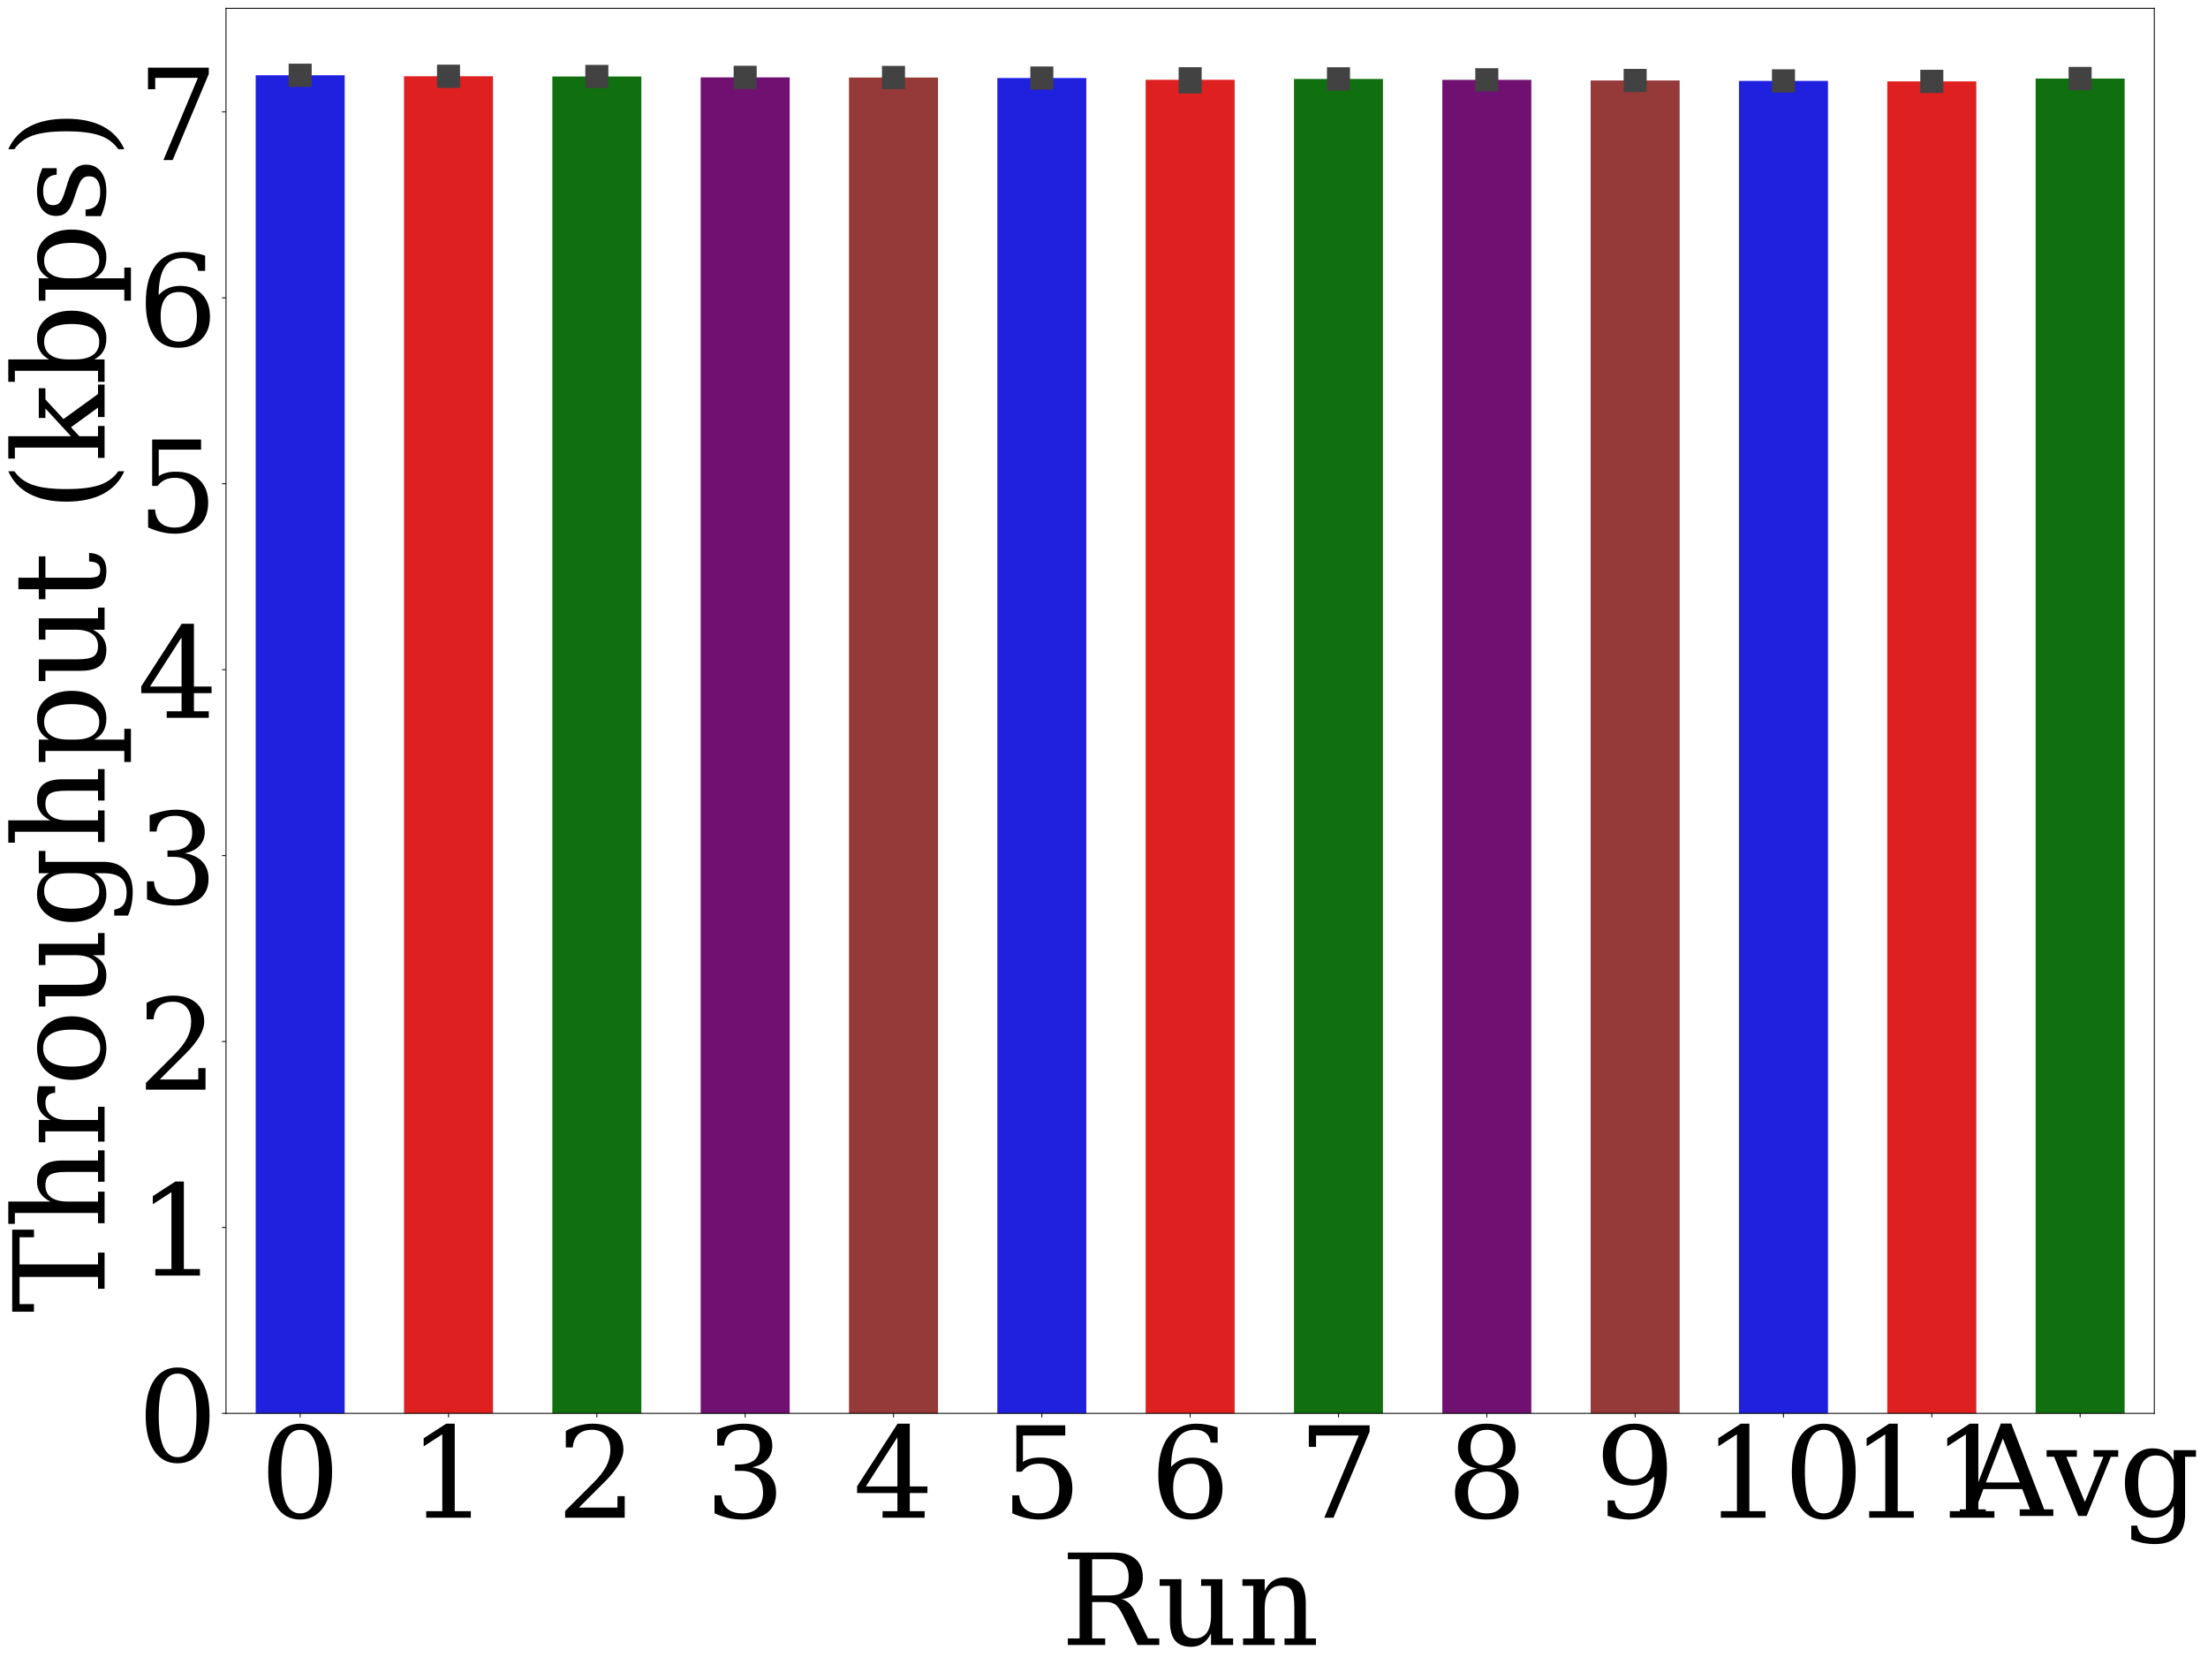
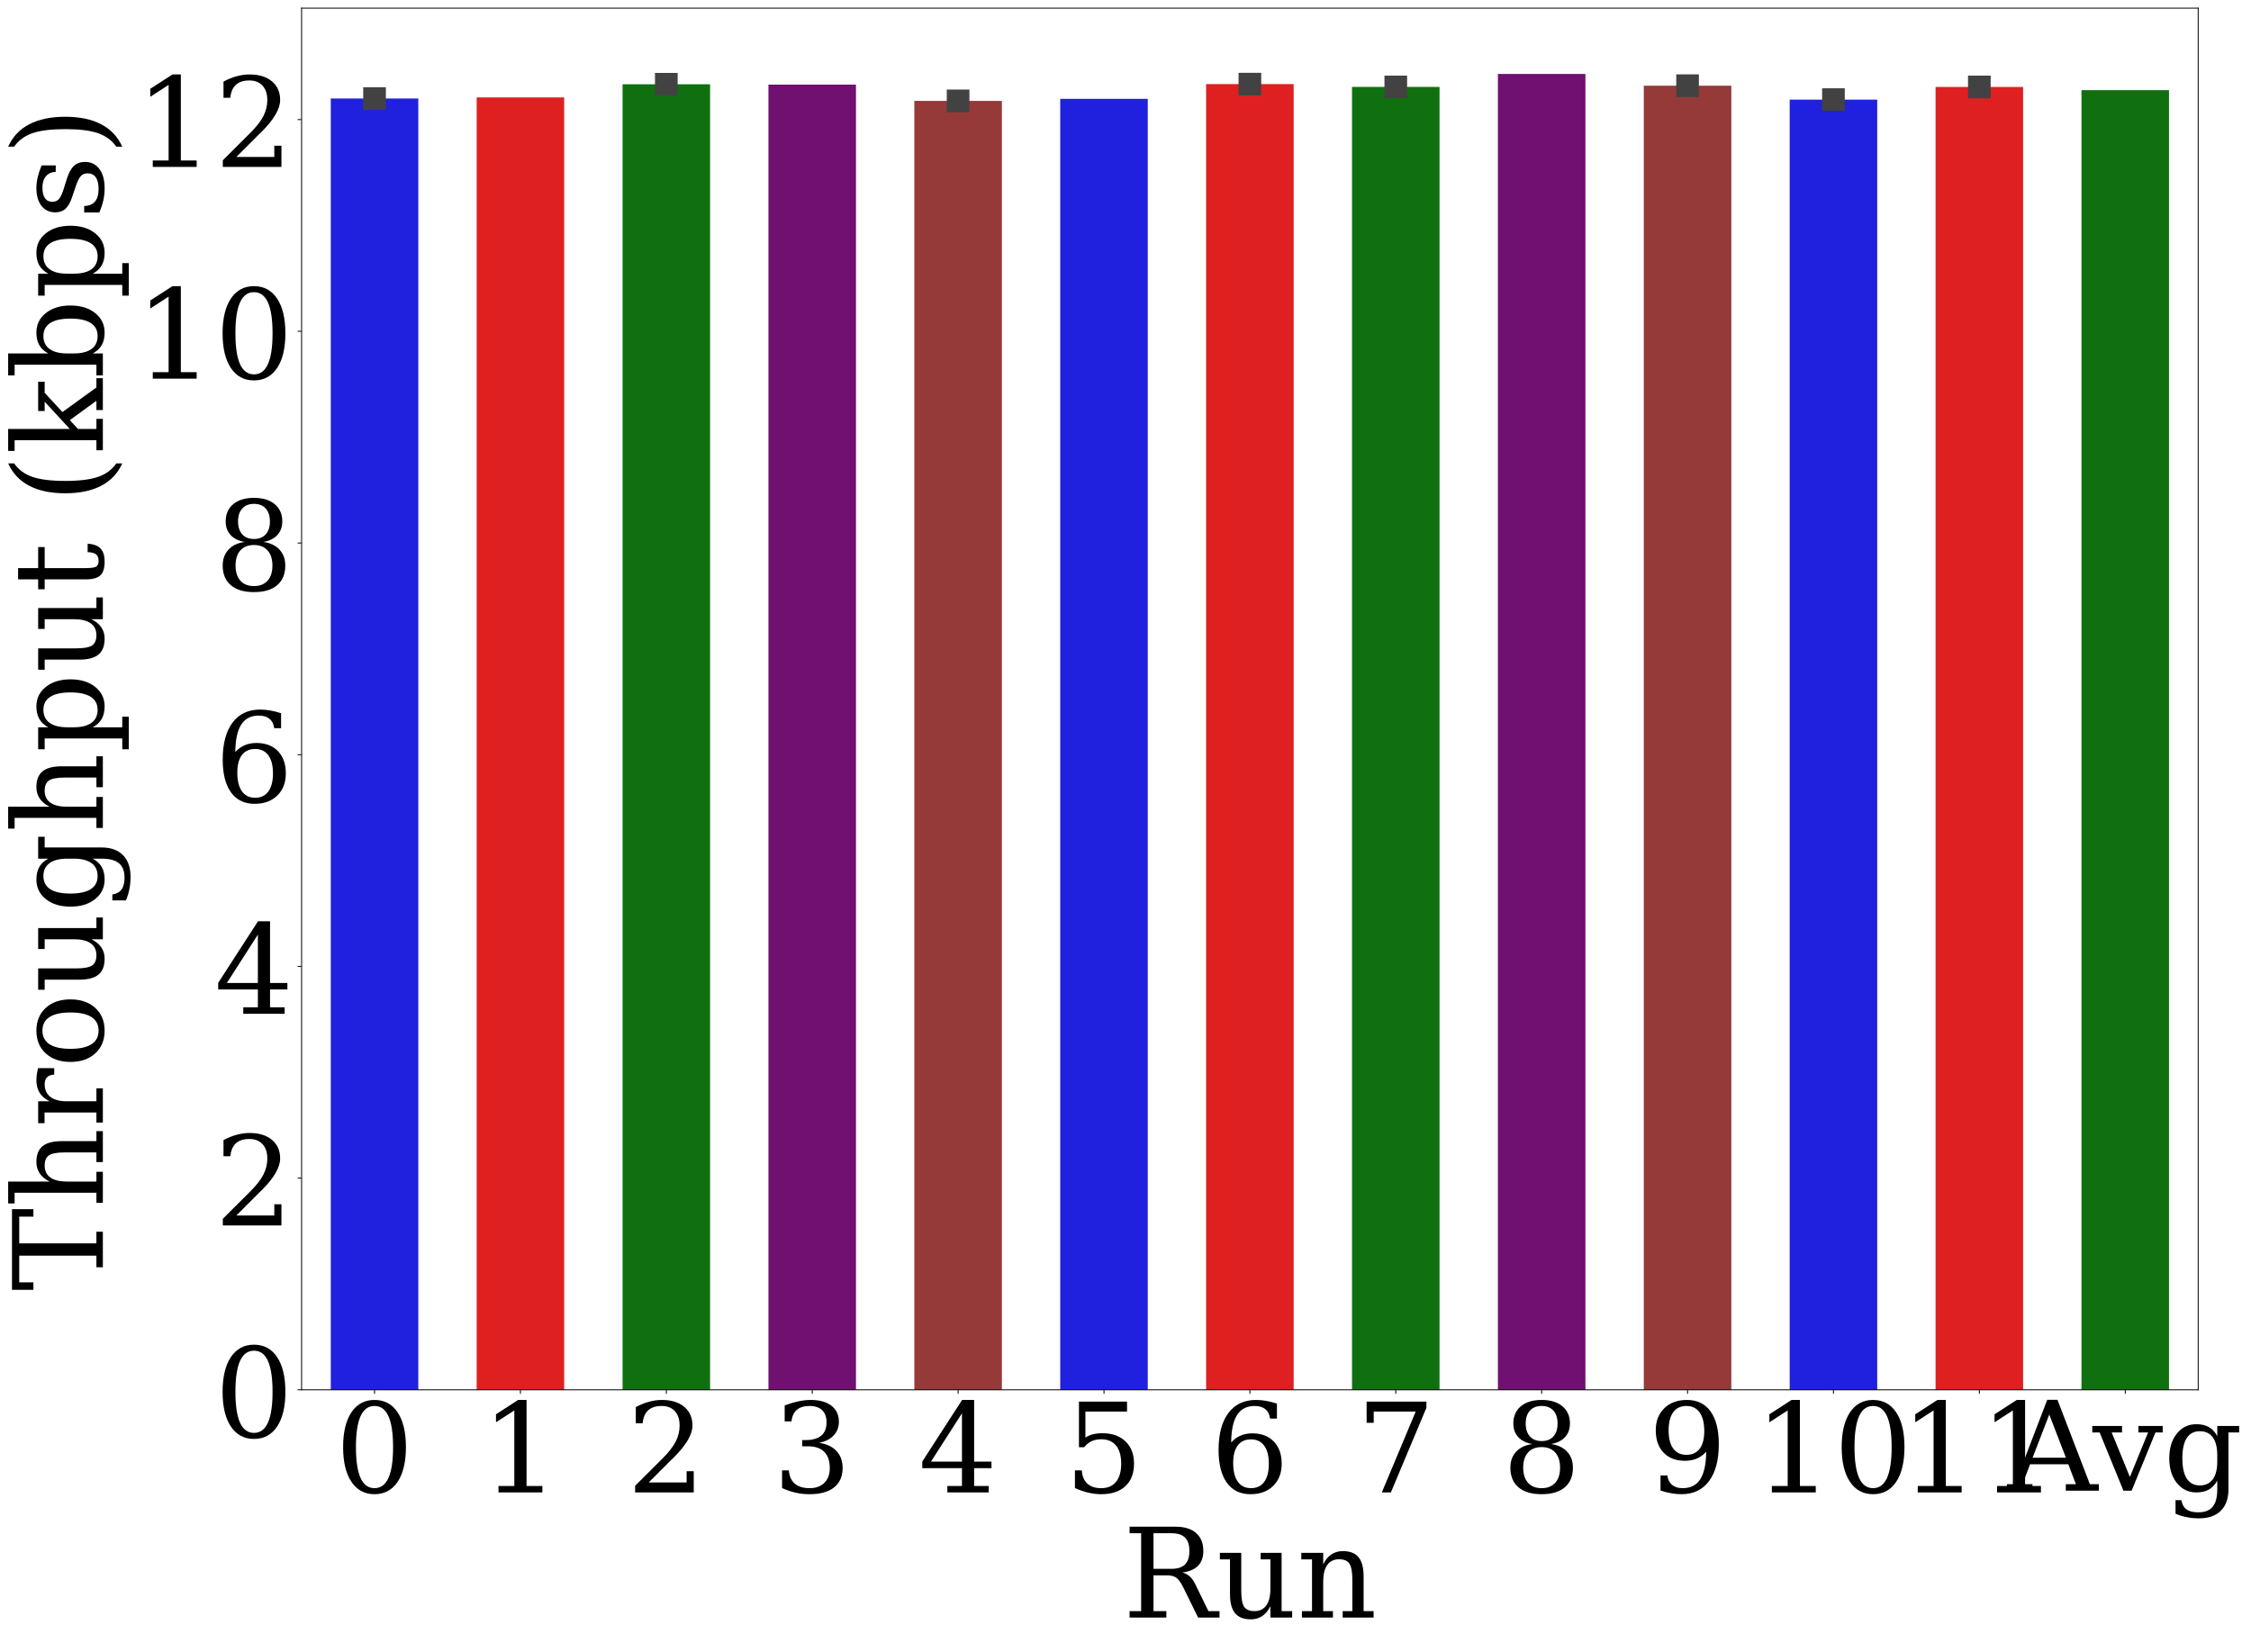
- <svg xmlns="http://www.w3.org/2000/svg" xmlns:xlink="http://www.w3.org/1999/xlink" width="1916.83pt" height="1457.999pt" viewBox="0 0 1916.83 1457.999" version="1.1">
+ <svg xmlns="http://www.w3.org/2000/svg" xmlns:xlink="http://www.w3.org/1999/xlink" width="1986.818pt" height="1457.999pt" viewBox="0 0 1986.818 1457.999" version="1.1">
  <defs>
    <style type="text/css">*{stroke-linejoin: round; stroke-linecap: butt}</style>
  </defs>
  <g id="figure_1">
    <g id="patch_1">
-       <path d="M 0 1457.999  L 1916.83 1457.999  L 1916.83 0  L 0 0  z " style="fill: #ffffff; stroke: #ffffff; stroke-linejoin: miter" />
+       <path d="M 0 1457.999  L 1986.818 1457.999  L 1986.818 0  L 0 0  z " style="fill: #ffffff; stroke: #ffffff; stroke-linejoin: miter" />
    </g>
    <g id="axes_1">
      <g id="patch_2">
-         <path d="M 196.211 1226.88  L 1870.211 1226.88  L 1870.211 7.2  L 196.211 7.2  z " style="fill: #ffffff" />
+         <path d="M 266.198 1226.88  L 1940.198 1226.88  L 1940.198 7.2  L 266.198 7.2  z " style="fill: #ffffff" />
      </g>
      <g id="patch_3">
-         <path d="M 221.965 1226.88  L 299.226 1226.88  L 299.226 65.323  L 221.965 65.323  z " clip-path="url(#p1a27d5c016)" style="fill: #2020df" />
+         <path d="M 291.952 1226.88  L 369.214 1226.88  L 369.214 86.959  L 291.952 86.959  z " clip-path="url(#p773e091f9c)" style="fill: #2020df" />
      </g>
      <g id="patch_4">
-         <path d="M 350.734 1226.88  L 427.996 1226.88  L 427.996 66.206  L 350.734 66.206  z " clip-path="url(#p1a27d5c016)" style="fill: #df2020" />
+         <path d="M 420.722 1226.88  L 497.983 1226.88  L 497.983 86.001  L 420.722 86.001  z " clip-path="url(#p773e091f9c)" style="fill: #df2020" />
      </g>
      <g id="patch_5">
-         <path d="M 479.503 1226.88  L 556.765 1226.88  L 556.765 66.378  L 479.503 66.378  z " clip-path="url(#p1a27d5c016)" style="fill: #107010" />
+         <path d="M 549.491 1226.88  L 626.752 1226.88  L 626.752 74.386  L 549.491 74.386  z " clip-path="url(#p773e091f9c)" style="fill: #107010" />
      </g>
      <g id="patch_6">
-         <path d="M 608.272 1226.88  L 685.534 1226.88  L 685.534 67.172  L 608.272 67.172  z " clip-path="url(#p1a27d5c016)" style="fill: #701070" />
+         <path d="M 678.26 1226.88  L 755.522 1226.88  L 755.522 74.693  L 678.26 74.693  z " clip-path="url(#p773e091f9c)" style="fill: #701070" />
      </g>
      <g id="patch_7">
-         <path d="M 737.042 1226.88  L 814.303 1226.88  L 814.303 67.305  L 737.042 67.305  z " clip-path="url(#p1a27d5c016)" style="fill: #963939" />
+         <path d="M 807.029 1226.88  L 884.291 1226.88  L 884.291 89.037  L 807.029 89.037  z " clip-path="url(#p773e091f9c)" style="fill: #963939" />
      </g>
      <g id="patch_8">
-         <path d="M 865.811 1226.88  L 943.072 1226.88  L 943.072 67.726  L 865.811 67.726  z " clip-path="url(#p1a27d5c016)" style="fill: #2020df" />
+         <path d="M 935.798 1226.88  L 1013.06 1226.88  L 1013.06 87.241  L 935.798 87.241  z " clip-path="url(#p773e091f9c)" style="fill: #2020df" />
      </g>
      <g id="patch_9">
-         <path d="M 994.58 1226.88  L 1071.842 1226.88  L 1071.842 69.283  L 994.58 69.283  z " clip-path="url(#p1a27d5c016)" style="fill: #df2020" />
+         <path d="M 1064.568 1226.88  L 1141.829 1226.88  L 1141.829 74.247  L 1064.568 74.247  z " clip-path="url(#p773e091f9c)" style="fill: #df2020" />
      </g>
      <g id="patch_10">
-         <path d="M 1123.349 1226.88  L 1200.611 1226.88  L 1200.611 68.522  L 1123.349 68.522  z " clip-path="url(#p1a27d5c016)" style="fill: #107010" />
+         <path d="M 1193.337 1226.88  L 1270.598 1226.88  L 1270.598 76.733  L 1193.337 76.733  z " clip-path="url(#p773e091f9c)" style="fill: #107010" />
      </g>
      <g id="patch_11">
-         <path d="M 1252.119 1226.88  L 1329.38 1226.88  L 1329.38 69.289  L 1252.119 69.289  z " clip-path="url(#p1a27d5c016)" style="fill: #701070" />
+         <path d="M 1322.106 1226.88  L 1399.368 1226.88  L 1399.368 65.28  L 1322.106 65.28  z " clip-path="url(#p773e091f9c)" style="fill: #701070" />
      </g>
      <g id="patch_12">
-         <path d="M 1380.888 1226.88  L 1458.149 1226.88  L 1458.149 69.89  L 1380.888 69.89  z " clip-path="url(#p1a27d5c016)" style="fill: #963939" />
+         <path d="M 1450.875 1226.88  L 1528.137 1226.88  L 1528.137 75.634  L 1450.875 75.634  z " clip-path="url(#p773e091f9c)" style="fill: #963939" />
      </g>
      <g id="patch_13">
-         <path d="M 1509.657 1226.88  L 1586.919 1226.88  L 1586.919 70.218  L 1509.657 70.218  z " clip-path="url(#p1a27d5c016)" style="fill: #2020df" />
+         <path d="M 1579.645 1226.88  L 1656.906 1226.88  L 1656.906 87.938  L 1579.645 87.938  z " clip-path="url(#p773e091f9c)" style="fill: #2020df" />
      </g>
      <g id="patch_14">
-         <path d="M 1638.426 1226.88  L 1715.688 1226.88  L 1715.688 70.652  L 1638.426 70.652  z " clip-path="url(#p1a27d5c016)" style="fill: #df2020" />
+         <path d="M 1708.414 1226.88  L 1785.675 1226.88  L 1785.675 76.774  L 1708.414 76.774  z " clip-path="url(#p773e091f9c)" style="fill: #df2020" />
      </g>
      <g id="patch_15">
-         <path d="M 1767.196 1226.88  L 1844.457 1226.88  L 1844.457 68.164  L 1767.196 68.164  z " clip-path="url(#p1a27d5c016)" style="fill: #107010" />
+         <path d="M 1837.183 1226.88  L 1914.445 1226.88  L 1914.445 79.577  L 1837.183 79.577  z " clip-path="url(#p773e091f9c)" style="fill: #107010" />
      </g>
      <g id="matplotlib.axis_1">
        <g id="xtick_1">
          <g id="line2d_1">
            <defs>
-               <path id="m9fafd3acef" d="M 0 0  L 0 3.5  " style="stroke: #000000; stroke-width: 0.8" />
+               <path id="m7bfd5d7190" d="M 0 0  L 0 3.5  " style="stroke: #000000; stroke-width: 0.8" />
            </defs>
            <g>
-               <use xlink:href="#m9fafd3acef" x="260.596" y="1226.88" style="stroke: #000000; stroke-width: 0.8" />
+               <use xlink:href="#m7bfd5d7190" x="330.583" y="1226.88" style="stroke: #000000; stroke-width: 0.8" />
            </g>
          </g>
          <g id="text_1">
-             <g transform="translate(225.6018 1317.463) scale(1.1 -1.1)">
+             <g transform="translate(295.5893 1317.463) scale(1.1 -1.1)">
              <defs>
                <path id="DejaVuSerif-30" d="M 2034 219  Q 2513 219 2750 744  Q 2988 1269 2988 2328  Q 2988 3391 2750 3916  Q 2513 4441 2034 4441  Q 1556 4441 1318 3916  Q 1081 3391 1081 2328  Q 1081 1269 1318 744  Q 1556 219 2034 219  z M 2034 -91  Q 1275 -91 848 546  Q 422 1184 422 2328  Q 422 3475 848 4112  Q 1275 4750 2034 4750  Q 2797 4750 3222 4112  Q 3647 3475 3647 2328  Q 3647 1184 3222 546  Q 2797 -91 2034 -91  z " transform="scale(0.015625)" />
              </defs>
              <use xlink:href="#DejaVuSerif-30" />
            </g>
          </g>
        </g>
        <g id="xtick_2">
          <g id="line2d_2">
            <g>
-               <use xlink:href="#m9fafd3acef" x="389.365" y="1226.88" style="stroke: #000000; stroke-width: 0.8" />
+               <use xlink:href="#m7bfd5d7190" x="459.352" y="1226.88" style="stroke: #000000; stroke-width: 0.8" />
            </g>
          </g>
          <g id="text_2">
-             <g transform="translate(354.371 1317.463) scale(1.1 -1.1)">
+             <g transform="translate(424.3585 1317.463) scale(1.1 -1.1)">
              <defs>
                <path id="DejaVuSerif-31" d="M 909 0  L 909 331  L 1722 331  L 1722 4213  L 781 3603  L 781 4013  L 1919 4750  L 2350 4750  L 2350 331  L 3163 331  L 3163 0  L 909 0  z " transform="scale(0.015625)" />
              </defs>
              <use xlink:href="#DejaVuSerif-31" />
            </g>
          </g>
        </g>
        <g id="xtick_3">
          <g id="line2d_3">
            <g>
-               <use xlink:href="#m9fafd3acef" x="518.134" y="1226.88" style="stroke: #000000; stroke-width: 0.8" />
+               <use xlink:href="#m7bfd5d7190" x="588.122" y="1226.88" style="stroke: #000000; stroke-width: 0.8" />
            </g>
          </g>
          <g id="text_3">
-             <g transform="translate(483.1403 1317.463) scale(1.1 -1.1)">
+             <g transform="translate(553.1278 1317.463) scale(1.1 -1.1)">
              <defs>
                <path id="DejaVuSerif-32" d="M 819 3553  L 469 3553  L 469 4384  Q 803 4563 1142 4656  Q 1481 4750 1806 4750  Q 2534 4750 2956 4397  Q 3378 4044 3378 3438  Q 3378 2753 2422 1800  Q 2347 1728 2309 1691  L 1131 513  L 3078 513  L 3078 1088  L 3444 1088  L 3444 0  L 434 0  L 434 341  L 1850 1753  Q 2319 2222 2519 2614  Q 2719 3006 2719 3438  Q 2719 3909 2473 4175  Q 2228 4441 1797 4441  Q 1350 4441 1106 4219  Q 863 3997 819 3553  z " transform="scale(0.015625)" />
              </defs>
              <use xlink:href="#DejaVuSerif-32" />
            </g>
          </g>
        </g>
        <g id="xtick_4">
          <g id="line2d_4">
            <g>
-               <use xlink:href="#m9fafd3acef" x="646.903" y="1226.88" style="stroke: #000000; stroke-width: 0.8" />
+               <use xlink:href="#m7bfd5d7190" x="716.891" y="1226.88" style="stroke: #000000; stroke-width: 0.8" />
            </g>
          </g>
          <g id="text_4">
-             <g transform="translate(611.9095 1317.463) scale(1.1 -1.1)">
+             <g transform="translate(681.897 1317.463) scale(1.1 -1.1)">
              <defs>
                <path id="DejaVuSerif-33" d="M 622 4469  Q 988 4606 1323 4678  Q 1659 4750 1953 4750  Q 2638 4750 3022 4454  Q 3406 4159 3406 3634  Q 3406 3213 3140 2930  Q 2875 2647 2388 2547  Q 2963 2466 3280 2130  Q 3597 1794 3597 1259  Q 3597 606 3158 257  Q 2719 -91 1894 -91  Q 1528 -91 1179 -12  Q 831 66 488 225  L 488 1131  L 838 1131  Q 869 681 1141 450  Q 1413 219 1906 219  Q 2384 219 2661 495  Q 2938 772 2938 1253  Q 2938 1803 2653 2086  Q 2369 2369 1819 2369  L 1522 2369  L 1522 2688  L 1678 2688  Q 2225 2688 2498 2914  Q 2772 3141 2772 3597  Q 2772 4006 2547 4223  Q 2322 4441 1900 4441  Q 1478 4441 1245 4241  Q 1013 4041 972 3647  L 622 3647  L 622 4469  z " transform="scale(0.015625)" />
              </defs>
              <use xlink:href="#DejaVuSerif-33" />
            </g>
          </g>
        </g>
        <g id="xtick_5">
          <g id="line2d_5">
            <g>
-               <use xlink:href="#m9fafd3acef" x="775.672" y="1226.88" style="stroke: #000000; stroke-width: 0.8" />
+               <use xlink:href="#m7bfd5d7190" x="845.66" y="1226.88" style="stroke: #000000; stroke-width: 0.8" />
            </g>
          </g>
          <g id="text_5">
-             <g transform="translate(740.6787 1317.463) scale(1.1 -1.1)">
+             <g transform="translate(810.6662 1317.463) scale(1.1 -1.1)">
              <defs>
                <path id="DejaVuSerif-34" d="M 2234 1581  L 2234 4063  L 641 1581  L 2234 1581  z M 3609 0  L 1484 0  L 1484 331  L 2234 331  L 2234 1247  L 197 1247  L 197 1588  L 2241 4750  L 2859 4750  L 2859 1581  L 3750 1581  L 3750 1247  L 2859 1247  L 2859 331  L 3609 331  L 3609 0  z " transform="scale(0.015625)" />
              </defs>
              <use xlink:href="#DejaVuSerif-34" />
            </g>
          </g>
        </g>
        <g id="xtick_6">
          <g id="line2d_6">
            <g>
-               <use xlink:href="#m9fafd3acef" x="904.442" y="1226.88" style="stroke: #000000; stroke-width: 0.8" />
+               <use xlink:href="#m7bfd5d7190" x="974.429" y="1226.88" style="stroke: #000000; stroke-width: 0.8" />
            </g>
          </g>
          <g id="text_6">
-             <g transform="translate(869.448 1317.463) scale(1.1 -1.1)">
+             <g transform="translate(939.4355 1317.463) scale(1.1 -1.1)">
              <defs>
                <path id="DejaVuSerif-35" d="M 3219 4666  L 3219 4153  L 1081 4153  L 1081 2816  Q 1244 2928 1461 2984  Q 1678 3041 1947 3041  Q 2703 3041 3140 2622  Q 3578 2203 3578 1478  Q 3578 738 3136 323  Q 2694 -91 1894 -91  Q 1572 -91 1234 -12  Q 897 66 544 225  L 544 1131  L 897 1131  Q 925 688 1179 453  Q 1434 219 1894 219  Q 2388 219 2653 544  Q 2919 869 2919 1478  Q 2919 2084 2655 2407  Q 2391 2731 1894 2731  Q 1613 2731 1398 2631  Q 1184 2531 1019 2322  L 750 2322  L 750 4666  L 3219 4666  z " transform="scale(0.015625)" />
              </defs>
              <use xlink:href="#DejaVuSerif-35" />
            </g>
          </g>
        </g>
        <g id="xtick_7">
          <g id="line2d_7">
            <g>
-               <use xlink:href="#m9fafd3acef" x="1033.211" y="1226.88" style="stroke: #000000; stroke-width: 0.8" />
+               <use xlink:href="#m7bfd5d7190" x="1103.198" y="1226.88" style="stroke: #000000; stroke-width: 0.8" />
            </g>
          </g>
          <g id="text_7">
-             <g transform="translate(998.2172 1317.463) scale(1.1 -1.1)">
+             <g transform="translate(1068.205 1317.463) scale(1.1 -1.1)">
              <defs>
                <path id="DejaVuSerif-36" d="M 2094 219  Q 2534 219 2771 542  Q 3009 866 3009 1472  Q 3009 2078 2771 2401  Q 2534 2725 2094 2725  Q 1647 2725 1412 2412  Q 1178 2100 1178 1509  Q 1178 888 1415 553  Q 1653 219 2094 219  z M 1075 2569  Q 1288 2803 1556 2918  Q 1825 3034 2163 3034  Q 2859 3034 3264 2615  Q 3669 2197 3669 1472  Q 3669 763 3233 336  Q 2797 -91 2069 -91  Q 1278 -91 853 498  Q 428 1088 428 2181  Q 428 3406 931 4078  Q 1434 4750 2350 4750  Q 2597 4750 2869 4703  Q 3141 4656 3425 4563  L 3425 3794  L 3072 3794  Q 3034 4109 2831 4275  Q 2628 4441 2284 4441  Q 1678 4441 1381 3981  Q 1084 3522 1075 2569  z " transform="scale(0.015625)" />
              </defs>
              <use xlink:href="#DejaVuSerif-36" />
            </g>
          </g>
        </g>
        <g id="xtick_8">
          <g id="line2d_8">
            <g>
-               <use xlink:href="#m9fafd3acef" x="1161.98" y="1226.88" style="stroke: #000000; stroke-width: 0.8" />
+               <use xlink:href="#m7bfd5d7190" x="1231.968" y="1226.88" style="stroke: #000000; stroke-width: 0.8" />
            </g>
          </g>
          <g id="text_8">
-             <g transform="translate(1126.986 1317.463) scale(1.1 -1.1)">
+             <g transform="translate(1196.974 1317.463) scale(1.1 -1.1)">
              <defs>
                <path id="DejaVuSerif-37" d="M 3609 4347  L 1784 0  L 1319 0  L 3059 4153  L 903 4153  L 903 3578  L 538 3578  L 538 4666  L 3609 4666  L 3609 4347  z " transform="scale(0.015625)" />
              </defs>
              <use xlink:href="#DejaVuSerif-37" />
            </g>
          </g>
        </g>
        <g id="xtick_9">
          <g id="line2d_9">
            <g>
-               <use xlink:href="#m9fafd3acef" x="1290.749" y="1226.88" style="stroke: #000000; stroke-width: 0.8" />
+               <use xlink:href="#m7bfd5d7190" x="1360.737" y="1226.88" style="stroke: #000000; stroke-width: 0.8" />
            </g>
          </g>
          <g id="text_9">
-             <g transform="translate(1255.756 1317.463) scale(1.1 -1.1)">
+             <g transform="translate(1325.743 1317.463) scale(1.1 -1.1)">
              <defs>
                <path id="DejaVuSerif-38" d="M 2981 1275  Q 2981 1775 2732 2051  Q 2484 2328 2034 2328  Q 1584 2328 1336 2051  Q 1088 1775 1088 1275  Q 1088 772 1336 495  Q 1584 219 2034 219  Q 2484 219 2732 495  Q 2981 772 2981 1275  z M 2853 3541  Q 2853 3966 2637 4203  Q 2422 4441 2034 4441  Q 1650 4441 1433 4203  Q 1216 3966 1216 3541  Q 1216 3113 1433 2875  Q 1650 2638 2034 2638  Q 2422 2638 2637 2875  Q 2853 3113 2853 3541  z M 2516 2484  Q 3047 2413 3344 2092  Q 3641 1772 3641 1275  Q 3641 619 3225 264  Q 2809 -91 2034 -91  Q 1263 -91 845 264  Q 428 619 428 1275  Q 428 1772 725 2092  Q 1022 2413 1556 2484  Q 1084 2569 832 2842  Q 581 3116 581 3541  Q 581 4103 968 4426  Q 1356 4750 2034 4750  Q 2713 4750 3100 4426  Q 3488 4103 3488 3541  Q 3488 3116 3236 2842  Q 2984 2569 2516 2484  z " transform="scale(0.015625)" />
              </defs>
              <use xlink:href="#DejaVuSerif-38" />
            </g>
          </g>
        </g>
        <g id="xtick_10">
          <g id="line2d_10">
            <g>
-               <use xlink:href="#m9fafd3acef" x="1419.519" y="1226.88" style="stroke: #000000; stroke-width: 0.8" />
+               <use xlink:href="#m7bfd5d7190" x="1489.506" y="1226.88" style="stroke: #000000; stroke-width: 0.8" />
            </g>
          </g>
          <g id="text_10">
-             <g transform="translate(1384.525 1317.463) scale(1.1 -1.1)">
+             <g transform="translate(1454.512 1317.463) scale(1.1 -1.1)">
              <defs>
                <path id="DejaVuSerif-39" d="M 2994 2091  Q 2784 1856 2512 1740  Q 2241 1625 1900 1625  Q 1206 1625 804 2044  Q 403 2463 403 3188  Q 403 3897 839 4323  Q 1275 4750 2003 4750  Q 2794 4750 3217 4161  Q 3641 3572 3641 2478  Q 3641 1253 3137 581  Q 2634 -91 1722 -91  Q 1475 -91 1203 -44  Q 931 3 647 97  L 647 872  L 997 872  Q 1038 556 1241 387  Q 1444 219 1784 219  Q 2391 219 2687 676  Q 2984 1134 2994 2091  z M 1978 4441  Q 1534 4441 1298 4117  Q 1063 3794 1063 3188  Q 1063 2581 1298 2256  Q 1534 1931 1978 1931  Q 2422 1931 2658 2245  Q 2894 2559 2894 3150  Q 2894 3772 2656 4106  Q 2419 4441 1978 4441  z " transform="scale(0.015625)" />
              </defs>
              <use xlink:href="#DejaVuSerif-39" />
            </g>
          </g>
        </g>
        <g id="xtick_11">
          <g id="line2d_11">
            <g>
-               <use xlink:href="#m9fafd3acef" x="1548.288" y="1226.88" style="stroke: #000000; stroke-width: 0.8" />
+               <use xlink:href="#m7bfd5d7190" x="1618.275" y="1226.88" style="stroke: #000000; stroke-width: 0.8" />
            </g>
          </g>
          <g id="text_11">
-             <g transform="translate(1478.3 1317.463) scale(1.1 -1.1)">
+             <g transform="translate(1548.288 1317.463) scale(1.1 -1.1)">
              <use xlink:href="#DejaVuSerif-31" />
              <use xlink:href="#DejaVuSerif-30" x="63.623" />
            </g>
          </g>
        </g>
        <g id="xtick_12">
          <g id="line2d_12">
            <g>
-               <use xlink:href="#m9fafd3acef" x="1677.057" y="1226.88" style="stroke: #000000; stroke-width: 0.8" />
+               <use xlink:href="#m7bfd5d7190" x="1747.045" y="1226.88" style="stroke: #000000; stroke-width: 0.8" />
            </g>
          </g>
          <g id="text_12">
-             <g transform="translate(1607.07 1317.463) scale(1.1 -1.1)">
+             <g transform="translate(1677.057 1317.463) scale(1.1 -1.1)">
              <use xlink:href="#DejaVuSerif-31" />
              <use xlink:href="#DejaVuSerif-31" x="63.623" />
            </g>
          </g>
        </g>
        <g id="xtick_13">
          <g id="line2d_13">
            <g>
-               <use xlink:href="#m9fafd3acef" x="1805.826" y="1226.88" style="stroke: #000000; stroke-width: 0.8" />
+               <use xlink:href="#m7bfd5d7190" x="1875.814" y="1226.88" style="stroke: #000000; stroke-width: 0.8" />
            </g>
          </g>
          <g id="text_13">
-             <g transform="translate(1702.022 1315.899) scale(1.1 -1.1)">
+             <g transform="translate(1772.01 1315.899) scale(1.1 -1.1)">
              <defs>
                <path id="DejaVuSerif-41" d="M 1281 1691  L 2994 1691  L 2138 3909  L 1281 1691  z M -38 0  L -38 331  L 372 331  L 2034 4666  L 2559 4666  L 4225 331  L 4684 331  L 4684 0  L 2988 0  L 2988 331  L 3506 331  L 3116 1356  L 1153 1356  L 763 331  L 1275 331  L 1275 0  L -38 0  z " transform="scale(0.015625)" />
                <path id="DejaVuSerif-76" d="M 1581 0  L 359 2988  L -19 2988  L -19 3322  L 1509 3322  L 1509 2988  L 978 2988  L 1913 703  L 2847 2988  L 2350 2988  L 2350 3322  L 3597 3322  L 3597 2988  L 3225 2988  L 2003 0  L 1581 0  z " transform="scale(0.015625)" />
                <path id="DejaVuSerif-67" d="M 3359 2988  L 3359 72  Q 3359 -644 2965 -1033  Q 2572 -1422 1844 -1422  Q 1516 -1422 1216 -1362  Q 916 -1303 641 -1184  L 641 -488  L 941 -488  Q 997 -813 1206 -963  Q 1416 -1113 1806 -1113  Q 2313 -1113 2548 -827  Q 2784 -541 2784 72  L 2784 519  Q 2616 206 2355 57  Q 2094 -91 1709 -91  Q 1097 -91 708 395  Q 319 881 319 1663  Q 319 2444 706 2928  Q 1094 3413 1709 3413  Q 2094 3413 2355 3264  Q 2616 3116 2784 2803  L 2784 3322  L 3909 3322  L 3909 2988  L 3359 2988  z M 2784 1825  Q 2784 2422 2554 2737  Q 2325 3053 1888 3053  Q 1444 3053 1217 2703  Q 991 2353 991 1663  Q 991 975 1217 622  Q 1444 269 1888 269  Q 2325 269 2554 583  Q 2784 897 2784 1497  L 2784 1825  z " transform="scale(0.015625)" />
              </defs>
              <use xlink:href="#DejaVuSerif-41" />
              <use xlink:href="#DejaVuSerif-76" x="68.217" />
              <use xlink:href="#DejaVuSerif-67" x="124.711" />
            </g>
          </g>
        </g>
        <g id="text_14">
-           <g transform="translate(920.9508 1427.922) scale(1.1 -1.1)">
+           <g transform="translate(990.9383 1427.922) scale(1.1 -1.1)">
            <defs>
              <path id="DejaVuSerif-52" d="M 3066 2316  Q 3284 2256 3442 2114  Q 3600 1972 3725 1716  L 4403 331  L 4972 331  L 4972 0  L 3872 0  L 3144 1484  Q 2934 1916 2759 2042  Q 2584 2169 2278 2169  L 1581 2169  L 1581 331  L 2241 331  L 2241 0  L 353 0  L 353 331  L 947 331  L 947 4331  L 353 4331  L 353 4666  L 2719 4666  Q 3400 4666 3770 4341  Q 4141 4016 4141 3419  Q 4141 2938 3870 2661  Q 3600 2384 3066 2316  z M 1581 2503  L 2503 2503  Q 2975 2503 3200 2726  Q 3425 2950 3425 3419  Q 3425 3888 3200 4109  Q 2975 4331 2503 4331  L 1581 4331  L 1581 2503  z " transform="scale(0.015625)" />
              <path id="DejaVuSerif-75" d="M 2266 3322  L 3341 3322  L 3341 331  L 3884 331  L 3884 0  L 2766 0  L 2766 588  Q 2606 256 2353 82  Q 2100 -91 1766 -91  Q 1213 -91 952 223  Q 691 538 691 1209  L 691 2988  L 172 2988  L 172 3322  L 1269 3322  L 1269 1388  Q 1269 781 1417 556  Q 1566 331 1947 331  Q 2347 331 2556 625  Q 2766 919 2766 1478  L 2766 2988  L 2266 2988  L 2266 3322  z " transform="scale(0.015625)" />
              <path id="DejaVuSerif-6e" d="M 263 0  L 263 331  L 781 331  L 781 2988  L 231 2988  L 231 3322  L 1356 3322  L 1356 2731  Q 1516 3069 1770 3241  Q 2025 3413 2363 3413  Q 2913 3413 3172 3097  Q 3431 2781 3431 2113  L 3431 331  L 3944 331  L 3944 0  L 2356 0  L 2356 331  L 2853 331  L 2853 1931  Q 2853 2541 2703 2767  Q 2553 2994 2175 2994  Q 1775 2994 1565 2701  Q 1356 2409 1356 1850  L 1356 331  L 1856 331  L 1856 0  L 263 0  z " transform="scale(0.015625)" />
            </defs>
            <use xlink:href="#DejaVuSerif-52" />
            <use xlink:href="#DejaVuSerif-75" x="75.293" />
            <use xlink:href="#DejaVuSerif-6e" x="139.697" />
          </g>
        </g>
      </g>
      <g id="matplotlib.axis_2">
        <g id="ytick_1">
          <g id="line2d_14">
            <defs>
-               <path id="m568fe73431" d="M 0 0  L -3.5 0  " style="stroke: #000000; stroke-width: 0.8" />
+               <path id="m056ef15c55" d="M 0 0  L -3.5 0  " style="stroke: #000000; stroke-width: 0.8" />
            </defs>
            <g>
-               <use xlink:href="#m568fe73431" x="196.211" y="1226.88" style="stroke: #000000; stroke-width: 0.8" />
+               <use xlink:href="#m056ef15c55" x="266.198" y="1226.88" style="stroke: #000000; stroke-width: 0.8" />
            </g>
          </g>
          <g id="text_15">
-             <g transform="translate(119.2234 1268.671) scale(1.1 -1.1)">
+             <g transform="translate(189.2109 1268.671) scale(1.1 -1.1)">
              <use xlink:href="#DejaVuSerif-30" />
            </g>
          </g>
        </g>
        <g id="ytick_2">
          <g id="line2d_15">
            <g>
-               <use xlink:href="#m568fe73431" x="196.211" y="1065.488" style="stroke: #000000; stroke-width: 0.8" />
+               <use xlink:href="#m056ef15c55" x="266.198" y="1039.995" style="stroke: #000000; stroke-width: 0.8" />
            </g>
          </g>
          <g id="text_16">
-             <g transform="translate(119.2234 1107.28) scale(1.1 -1.1)">
-               <use xlink:href="#DejaVuSerif-31" />
+             <g transform="translate(189.2109 1081.786) scale(1.1 -1.1)">
+               <use xlink:href="#DejaVuSerif-32" />
            </g>
          </g>
        </g>
        <g id="ytick_3">
          <g id="line2d_16">
            <g>
-               <use xlink:href="#m568fe73431" x="196.211" y="904.096" style="stroke: #000000; stroke-width: 0.8" />
+               <use xlink:href="#m056ef15c55" x="266.198" y="853.109" style="stroke: #000000; stroke-width: 0.8" />
            </g>
          </g>
          <g id="text_17">
-             <g transform="translate(119.2234 945.8878) scale(1.1 -1.1)">
-               <use xlink:href="#DejaVuSerif-32" />
+             <g transform="translate(189.2109 894.9005) scale(1.1 -1.1)">
+               <use xlink:href="#DejaVuSerif-34" />
            </g>
          </g>
        </g>
        <g id="ytick_4">
          <g id="line2d_17">
            <g>
-               <use xlink:href="#m568fe73431" x="196.211" y="742.705" style="stroke: #000000; stroke-width: 0.8" />
+               <use xlink:href="#m056ef15c55" x="266.198" y="666.224" style="stroke: #000000; stroke-width: 0.8" />
            </g>
          </g>
          <g id="text_18">
-             <g transform="translate(119.2234 784.496) scale(1.1 -1.1)">
-               <use xlink:href="#DejaVuSerif-33" />
+             <g transform="translate(189.2109 708.0151) scale(1.1 -1.1)">
+               <use xlink:href="#DejaVuSerif-36" />
            </g>
          </g>
        </g>
        <g id="ytick_5">
          <g id="line2d_18">
            <g>
-               <use xlink:href="#m568fe73431" x="196.211" y="581.313" style="stroke: #000000; stroke-width: 0.8" />
+               <use xlink:href="#m056ef15c55" x="266.198" y="479.338" style="stroke: #000000; stroke-width: 0.8" />
            </g>
          </g>
          <g id="text_19">
-             <g transform="translate(119.2234 623.1042) scale(1.1 -1.1)">
-               <use xlink:href="#DejaVuSerif-34" />
+             <g transform="translate(189.2109 521.1296) scale(1.1 -1.1)">
+               <use xlink:href="#DejaVuSerif-38" />
            </g>
          </g>
        </g>
        <g id="ytick_6">
          <g id="line2d_19">
            <g>
-               <use xlink:href="#m568fe73431" x="196.211" y="419.921" style="stroke: #000000; stroke-width: 0.8" />
+               <use xlink:href="#m056ef15c55" x="266.198" y="292.453" style="stroke: #000000; stroke-width: 0.8" />
            </g>
          </g>
          <g id="text_20">
-             <g transform="translate(119.2234 461.7124) scale(1.1 -1.1)">
-               <use xlink:href="#DejaVuSerif-35" />
+             <g transform="translate(119.2234 334.2442) scale(1.1 -1.1)">
+               <use xlink:href="#DejaVuSerif-31" />
+               <use xlink:href="#DejaVuSerif-30" x="63.623" />
            </g>
          </g>
        </g>
        <g id="ytick_7">
          <g id="line2d_20">
            <g>
-               <use xlink:href="#m568fe73431" x="196.211" y="258.529" style="stroke: #000000; stroke-width: 0.8" />
+               <use xlink:href="#m056ef15c55" x="266.198" y="105.567" style="stroke: #000000; stroke-width: 0.8" />
            </g>
          </g>
          <g id="text_21">
-             <g transform="translate(119.2234 300.3206) scale(1.1 -1.1)">
-               <use xlink:href="#DejaVuSerif-36" />
-             </g>
-           </g>
-         </g>
-         <g id="ytick_8">
-           <g id="line2d_21">
-             <g>
-               <use xlink:href="#m568fe73431" x="196.211" y="97.137" style="stroke: #000000; stroke-width: 0.8" />
-             </g>
-           </g>
-           <g id="text_22">
-             <g transform="translate(119.2234 138.9288) scale(1.1 -1.1)">
-               <use xlink:href="#DejaVuSerif-37" />
-             </g>
-           </g>
-         </g>
-         <g id="text_23">
+             <g transform="translate(119.2234 147.3588) scale(1.1 -1.1)">
+               <use xlink:href="#DejaVuSerif-31" />
+               <use xlink:href="#DejaVuSerif-32" x="63.623" />
+             </g>
+           </g>
+         </g>
+         <g id="text_22">
          <g transform="translate(90.78281 1139.703) rotate(-90) scale(1.1 -1.1)">
            <defs>
              <path id="DejaVuSerif-54" d="M 1222 0  L 1222 331  L 1819 331  L 1819 4294  L 447 4294  L 447 3566  L 63 3566  L 63 4666  L 4206 4666  L 4206 3566  L 3822 3566  L 3822 4294  L 2450 4294  L 2450 331  L 3047 331  L 3047 0  L 1222 0  z " transform="scale(0.015625)" />
              <path id="DejaVuSerif-68" d="M 263 0  L 263 331  L 781 331  L 781 4531  L 231 4531  L 231 4863  L 1356 4863  L 1356 2731  Q 1516 3069 1770 3241  Q 2025 3413 2363 3413  Q 2913 3413 3172 3097  Q 3431 2781 3431 2113  L 3431 331  L 3944 331  L 3944 0  L 2356 0  L 2356 331  L 2853 331  L 2853 1931  Q 2853 2541 2704 2764  Q 2556 2988 2175 2988  Q 1775 2988 1565 2697  Q 1356 2406 1356 1850  L 1356 331  L 1856 331  L 1856 0  L 263 0  z " transform="scale(0.015625)" />
              <path id="DejaVuSerif-72" d="M 3059 3328  L 3059 2497  L 2728 2497  Q 2713 2744 2591 2866  Q 2469 2988 2234 2988  Q 1809 2988 1582 2694  Q 1356 2400 1356 1850  L 1356 331  L 2022 331  L 2022 0  L 263 0  L 263 331  L 781 331  L 781 2994  L 231 2994  L 231 3322  L 1356 3322  L 1356 2731  Q 1525 3078 1790 3245  Q 2056 3413 2438 3413  Q 2578 3413 2733 3391  Q 2888 3369 3059 3328  z " transform="scale(0.015625)" />
              <path id="DejaVuSerif-6f" d="M 1925 219  Q 2388 219 2623 584  Q 2859 950 2859 1663  Q 2859 2375 2623 2739  Q 2388 3103 1925 3103  Q 1463 3103 1227 2739  Q 991 2375 991 1663  Q 991 950 1228 584  Q 1466 219 1925 219  z M 1925 -91  Q 1200 -91 759 389  Q 319 869 319 1663  Q 319 2456 758 2934  Q 1197 3413 1925 3413  Q 2653 3413 3092 2934  Q 3531 2456 3531 1663  Q 3531 869 3092 389  Q 2653 -91 1925 -91  z " transform="scale(0.015625)" />
              <path id="DejaVuSerif-70" d="M 1313 1825  L 1313 1497  Q 1313 897 1542 583  Q 1772 269 2209 269  Q 2650 269 2876 622  Q 3103 975 3103 1663  Q 3103 2353 2876 2703  Q 2650 3053 2209 3053  Q 1772 3053 1542 2737  Q 1313 2422 1313 1825  z M 738 2988  L 184 2988  L 184 3322  L 1313 3322  L 1313 2803  Q 1481 3116 1742 3264  Q 2003 3413 2388 3413  Q 3000 3413 3387 2928  Q 3775 2444 3775 1663  Q 3775 881 3387 395  Q 3000 -91 2388 -91  Q 2003 -91 1742 57  Q 1481 206 1313 519  L 1313 -997  L 1856 -997  L 1856 -1331  L 184 -1331  L 184 -997  L 738 -997  L 738 2988  z " transform="scale(0.015625)" />
              <path id="DejaVuSerif-74" d="M 691 2988  L 184 2988  L 184 3322  L 691 3322  L 691 4353  L 1269 4353  L 1269 3322  L 2350 3322  L 2350 2988  L 1269 2988  L 1269 878  Q 1269 456 1350 337  Q 1431 219 1650 219  Q 1875 219 1978 351  Q 2081 484 2088 781  L 2522 781  Q 2497 328 2275 118  Q 2053 -91 1600 -91  Q 1103 -91 897 129  Q 691 350 691 878  L 691 2988  z " transform="scale(0.015625)" />
              <path id="DejaVuSerif-20" transform="scale(0.015625)" />
              <path id="DejaVuSerif-28" d="M 2041 -997  Q 1281 -656 893 83  Q 506 822 506 1931  Q 506 3044 893 3783  Q 1281 4522 2041 4863  L 2041 4556  Q 1559 4225 1350 3623  Q 1141 3022 1141 1931  Q 1141 844 1350 242  Q 1559 -359 2041 -691  L 2041 -997  z " transform="scale(0.015625)" />
              <path id="DejaVuSerif-6b" d="M 1831 0  L 219 0  L 219 331  L 738 331  L 738 4531  L 184 4531  L 184 4863  L 1313 4863  L 1313 1697  L 2713 2988  L 2234 2988  L 2234 3322  L 3738 3322  L 3738 2988  L 3169 2988  L 2181 2075  L 3444 331  L 3922 331  L 3922 0  L 2284 0  L 2284 331  L 2759 331  L 1766 1697  L 1313 1275  L 1313 331  L 1831 331  L 1831 0  z " transform="scale(0.015625)" />
              <path id="DejaVuSerif-62" d="M 738 331  L 738 4531  L 184 4531  L 184 4863  L 1313 4863  L 1313 2803  Q 1481 3116 1742 3264  Q 2003 3413 2388 3413  Q 3000 3413 3387 2928  Q 3775 2444 3775 1663  Q 3775 881 3387 395  Q 3000 -91 2388 -91  Q 2003 -91 1742 57  Q 1481 206 1313 519  L 1313 0  L 184 0  L 184 331  L 738 331  z M 1313 1497  Q 1313 897 1542 583  Q 1772 269 2209 269  Q 2650 269 2876 622  Q 3103 975 3103 1663  Q 3103 2353 2876 2703  Q 2650 3053 2209 3053  Q 1772 3053 1542 2737  Q 1313 2422 1313 1825  L 1313 1497  z " transform="scale(0.015625)" />
              <path id="DejaVuSerif-73" d="M 359 184  L 359 959  L 691 959  Q 703 588 923 403  Q 1144 219 1575 219  Q 1963 219 2166 364  Q 2369 509 2369 788  Q 2369 1006 2220 1140  Q 2072 1275 1594 1428  L 1178 1569  Q 750 1706 558 1912  Q 366 2119 366 2438  Q 366 2894 700 3153  Q 1034 3413 1625 3413  Q 1888 3413 2178 3344  Q 2469 3275 2778 3144  L 2778 2419  L 2447 2419  Q 2434 2741 2221 2922  Q 2009 3103 1644 3103  Q 1281 3103 1095 2975  Q 909 2847 909 2591  Q 909 2381 1050 2254  Q 1191 2128 1613 1997  L 2069 1856  Q 2541 1709 2748 1489  Q 2956 1269 2956 922  Q 2956 450 2595 179  Q 2234 -91 1600 -91  Q 1278 -91 972 -22  Q 666 47 359 184  z " transform="scale(0.015625)" />
              <path id="DejaVuSerif-29" d="M 453 -997  L 453 -691  Q 934 -359 1145 242  Q 1356 844 1356 1931  Q 1356 3022 1145 3623  Q 934 4225 453 4556  L 453 4863  Q 1216 4522 1603 3783  Q 1991 3044 1991 1931  Q 1991 822 1603 83  Q 1216 -656 453 -997  z " transform="scale(0.015625)" />
            </defs>
            <use xlink:href="#DejaVuSerif-54" />
            <use xlink:href="#DejaVuSerif-68" x="66.699" />
            <use xlink:href="#DejaVuSerif-72" x="131.104" />
            <use xlink:href="#DejaVuSerif-6f" x="178.906" />
            <use xlink:href="#DejaVuSerif-75" x="239.111" />
            <use xlink:href="#DejaVuSerif-67" x="303.516" />
            <use xlink:href="#DejaVuSerif-68" x="367.529" />
            <use xlink:href="#DejaVuSerif-70" x="431.934" />
            <use xlink:href="#DejaVuSerif-75" x="495.947" />
            <use xlink:href="#DejaVuSerif-74" x="560.352" />
            <use xlink:href="#DejaVuSerif-20" x="600.537" />
            <use xlink:href="#DejaVuSerif-28" x="632.324" />
            <use xlink:href="#DejaVuSerif-6b" x="671.338" />
            <use xlink:href="#DejaVuSerif-62" x="731.934" />
            <use xlink:href="#DejaVuSerif-70" x="795.947" />
            <use xlink:href="#DejaVuSerif-73" x="859.961" />
            <use xlink:href="#DejaVuSerif-29" x="911.279" />
          </g>
        </g>
      </g>
+       <g id="line2d_21">
+         <path d="M 330.583 86.959  L 330.583 86.959  " clip-path="url(#p773e091f9c)" style="fill: none; stroke: #424242; stroke-width: 20; stroke-linecap: square" />
+       </g>
      <g id="line2d_22">
-         <path d="M 260.596 65.369  L 260.596 65.28  " clip-path="url(#p1a27d5c016)" style="fill: none; stroke: #424242; stroke-width: 20; stroke-linecap: square" />
+         <path d="M 459.352 86.001  L 459.352 86.001  " clip-path="url(#p773e091f9c)" style="fill: none; stroke: #424242; stroke-width: 20; stroke-linecap: square" />
      </g>
      <g id="line2d_23">
-         <path d="M 389.365 66.314  L 389.365 66.114  " clip-path="url(#p1a27d5c016)" style="fill: none; stroke: #424242; stroke-width: 20; stroke-linecap: square" />
+         <path d="M 588.122 74.386  L 588.122 74.386  " clip-path="url(#p773e091f9c)" style="fill: none; stroke: #424242; stroke-width: 20; stroke-linecap: square" />
      </g>
      <g id="line2d_24">
-         <path d="M 518.134 66.427  L 518.134 66.327  " clip-path="url(#p1a27d5c016)" style="fill: none; stroke: #424242; stroke-width: 20; stroke-linecap: square" />
+         <path d="M 716.891 74.693  L 716.891 74.693  " clip-path="url(#p773e091f9c)" style="fill: none; stroke: #424242; stroke-width: 20; stroke-linecap: square" />
      </g>
      <g id="line2d_25">
-         <path d="M 646.903 67.247  L 646.903 67.105  " clip-path="url(#p1a27d5c016)" style="fill: none; stroke: #424242; stroke-width: 20; stroke-linecap: square" />
+         <path d="M 845.66 89.037  L 845.66 89.037  " clip-path="url(#p773e091f9c)" style="fill: none; stroke: #424242; stroke-width: 20; stroke-linecap: square" />
      </g>
      <g id="line2d_26">
-         <path d="M 775.672 67.377  L 775.672 67.223  " clip-path="url(#p1a27d5c016)" style="fill: none; stroke: #424242; stroke-width: 20; stroke-linecap: square" />
+         <path d="M 974.429 87.241  L 974.429 87.241  " clip-path="url(#p773e091f9c)" style="fill: none; stroke: #424242; stroke-width: 20; stroke-linecap: square" />
      </g>
      <g id="line2d_27">
-         <path d="M 904.442 67.773  L 904.442 67.684  " clip-path="url(#p1a27d5c016)" style="fill: none; stroke: #424242; stroke-width: 20; stroke-linecap: square" />
+         <path d="M 1103.198 74.247  L 1103.198 74.247  " clip-path="url(#p773e091f9c)" style="fill: none; stroke: #424242; stroke-width: 20; stroke-linecap: square" />
      </g>
      <g id="line2d_28">
-         <path d="M 1033.211 71.11  L 1033.211 68.343  " clip-path="url(#p1a27d5c016)" style="fill: none; stroke: #424242; stroke-width: 20; stroke-linecap: square" />
+         <path d="M 1231.968 76.733  L 1231.968 76.733  " clip-path="url(#p773e091f9c)" style="fill: none; stroke: #424242; stroke-width: 20; stroke-linecap: square" />
      </g>
      <g id="line2d_29">
-         <path d="M 1161.98 68.616  L 1161.98 68.381  " clip-path="url(#p1a27d5c016)" style="fill: none; stroke: #424242; stroke-width: 20; stroke-linecap: square" />
+         <path d="M 1360.737 65.28  L 1360.737 65.28  " clip-path="url(#p773e091f9c)" style="fill: none; stroke: #424242; stroke-width: 20; stroke-linecap: square" />
      </g>
      <g id="line2d_30">
-         <path d="M 1290.749 69.377  L 1290.749 69.204  " clip-path="url(#p1a27d5c016)" style="fill: none; stroke: #424242; stroke-width: 20; stroke-linecap: square" />
+         <path d="M 1489.506 75.634  L 1489.506 75.634  " clip-path="url(#p773e091f9c)" style="fill: none; stroke: #424242; stroke-width: 20; stroke-linecap: square" />
      </g>
      <g id="line2d_31">
-         <path d="M 1419.519 69.964  L 1419.519 69.824  " clip-path="url(#p1a27d5c016)" style="fill: none; stroke: #424242; stroke-width: 20; stroke-linecap: square" />
+         <path d="M 1618.275 87.938  L 1618.275 87.938  " clip-path="url(#p773e091f9c)" style="fill: none; stroke: #424242; stroke-width: 20; stroke-linecap: square" />
      </g>
      <g id="line2d_32">
-         <path d="M 1548.288 70.296  L 1548.288 70.142  " clip-path="url(#p1a27d5c016)" style="fill: none; stroke: #424242; stroke-width: 20; stroke-linecap: square" />
+         <path d="M 1747.045 76.774  L 1747.045 76.774  " clip-path="url(#p773e091f9c)" style="fill: none; stroke: #424242; stroke-width: 20; stroke-linecap: square" />
      </g>
      <g id="line2d_33">
-         <path d="M 1677.057 70.74  L 1677.057 70.56  " clip-path="url(#p1a27d5c016)" style="fill: none; stroke: #424242; stroke-width: 20; stroke-linecap: square" />
-       </g>
-       <g id="line2d_34">
-         <path d="M 1805.826 68.326  L 1805.826 68.065  " clip-path="url(#p1a27d5c016)" style="fill: none; stroke: #424242; stroke-width: 20; stroke-linecap: square" />
+         <path d="M 1875.814 79.577  L 1875.814 79.577  " clip-path="url(#p773e091f9c)" style="fill: none; stroke: #424242; stroke-width: 20; stroke-linecap: square" />
      </g>
      <g id="patch_16">
-         <path d="M 196.211 1226.88  L 196.211 7.2  " style="fill: none; stroke: #000000; stroke-width: 0.8; stroke-linejoin: miter; stroke-linecap: square" />
+         <path d="M 266.198 1226.88  L 266.198 7.2  " style="fill: none; stroke: #000000; stroke-width: 0.8; stroke-linejoin: miter; stroke-linecap: square" />
      </g>
      <g id="patch_17">
-         <path d="M 1870.211 1226.88  L 1870.211 7.2  " style="fill: none; stroke: #000000; stroke-width: 0.8; stroke-linejoin: miter; stroke-linecap: square" />
+         <path d="M 1940.198 1226.88  L 1940.198 7.2  " style="fill: none; stroke: #000000; stroke-width: 0.8; stroke-linejoin: miter; stroke-linecap: square" />
      </g>
      <g id="patch_18">
-         <path d="M 196.211 1226.88  L 1870.211 1226.88  " style="fill: none; stroke: #000000; stroke-width: 0.8; stroke-linejoin: miter; stroke-linecap: square" />
+         <path d="M 266.198 1226.88  L 1940.198 1226.88  " style="fill: none; stroke: #000000; stroke-width: 0.8; stroke-linejoin: miter; stroke-linecap: square" />
      </g>
      <g id="patch_19">
-         <path d="M 196.211 7.2  L 1870.211 7.2  " style="fill: none; stroke: #000000; stroke-width: 0.8; stroke-linejoin: miter; stroke-linecap: square" />
+         <path d="M 266.198 7.2  L 1940.198 7.2  " style="fill: none; stroke: #000000; stroke-width: 0.8; stroke-linejoin: miter; stroke-linecap: square" />
      </g>
    </g>
  </g>
  <defs>
-     <clipPath id="p1a27d5c016">
-       <rect x="196.211" y="7.2" width="1674" height="1219.68" />
+     <clipPath id="p773e091f9c">
+       <rect x="266.198" y="7.2" width="1674" height="1219.68" />
    </clipPath>
  </defs>
</svg>
